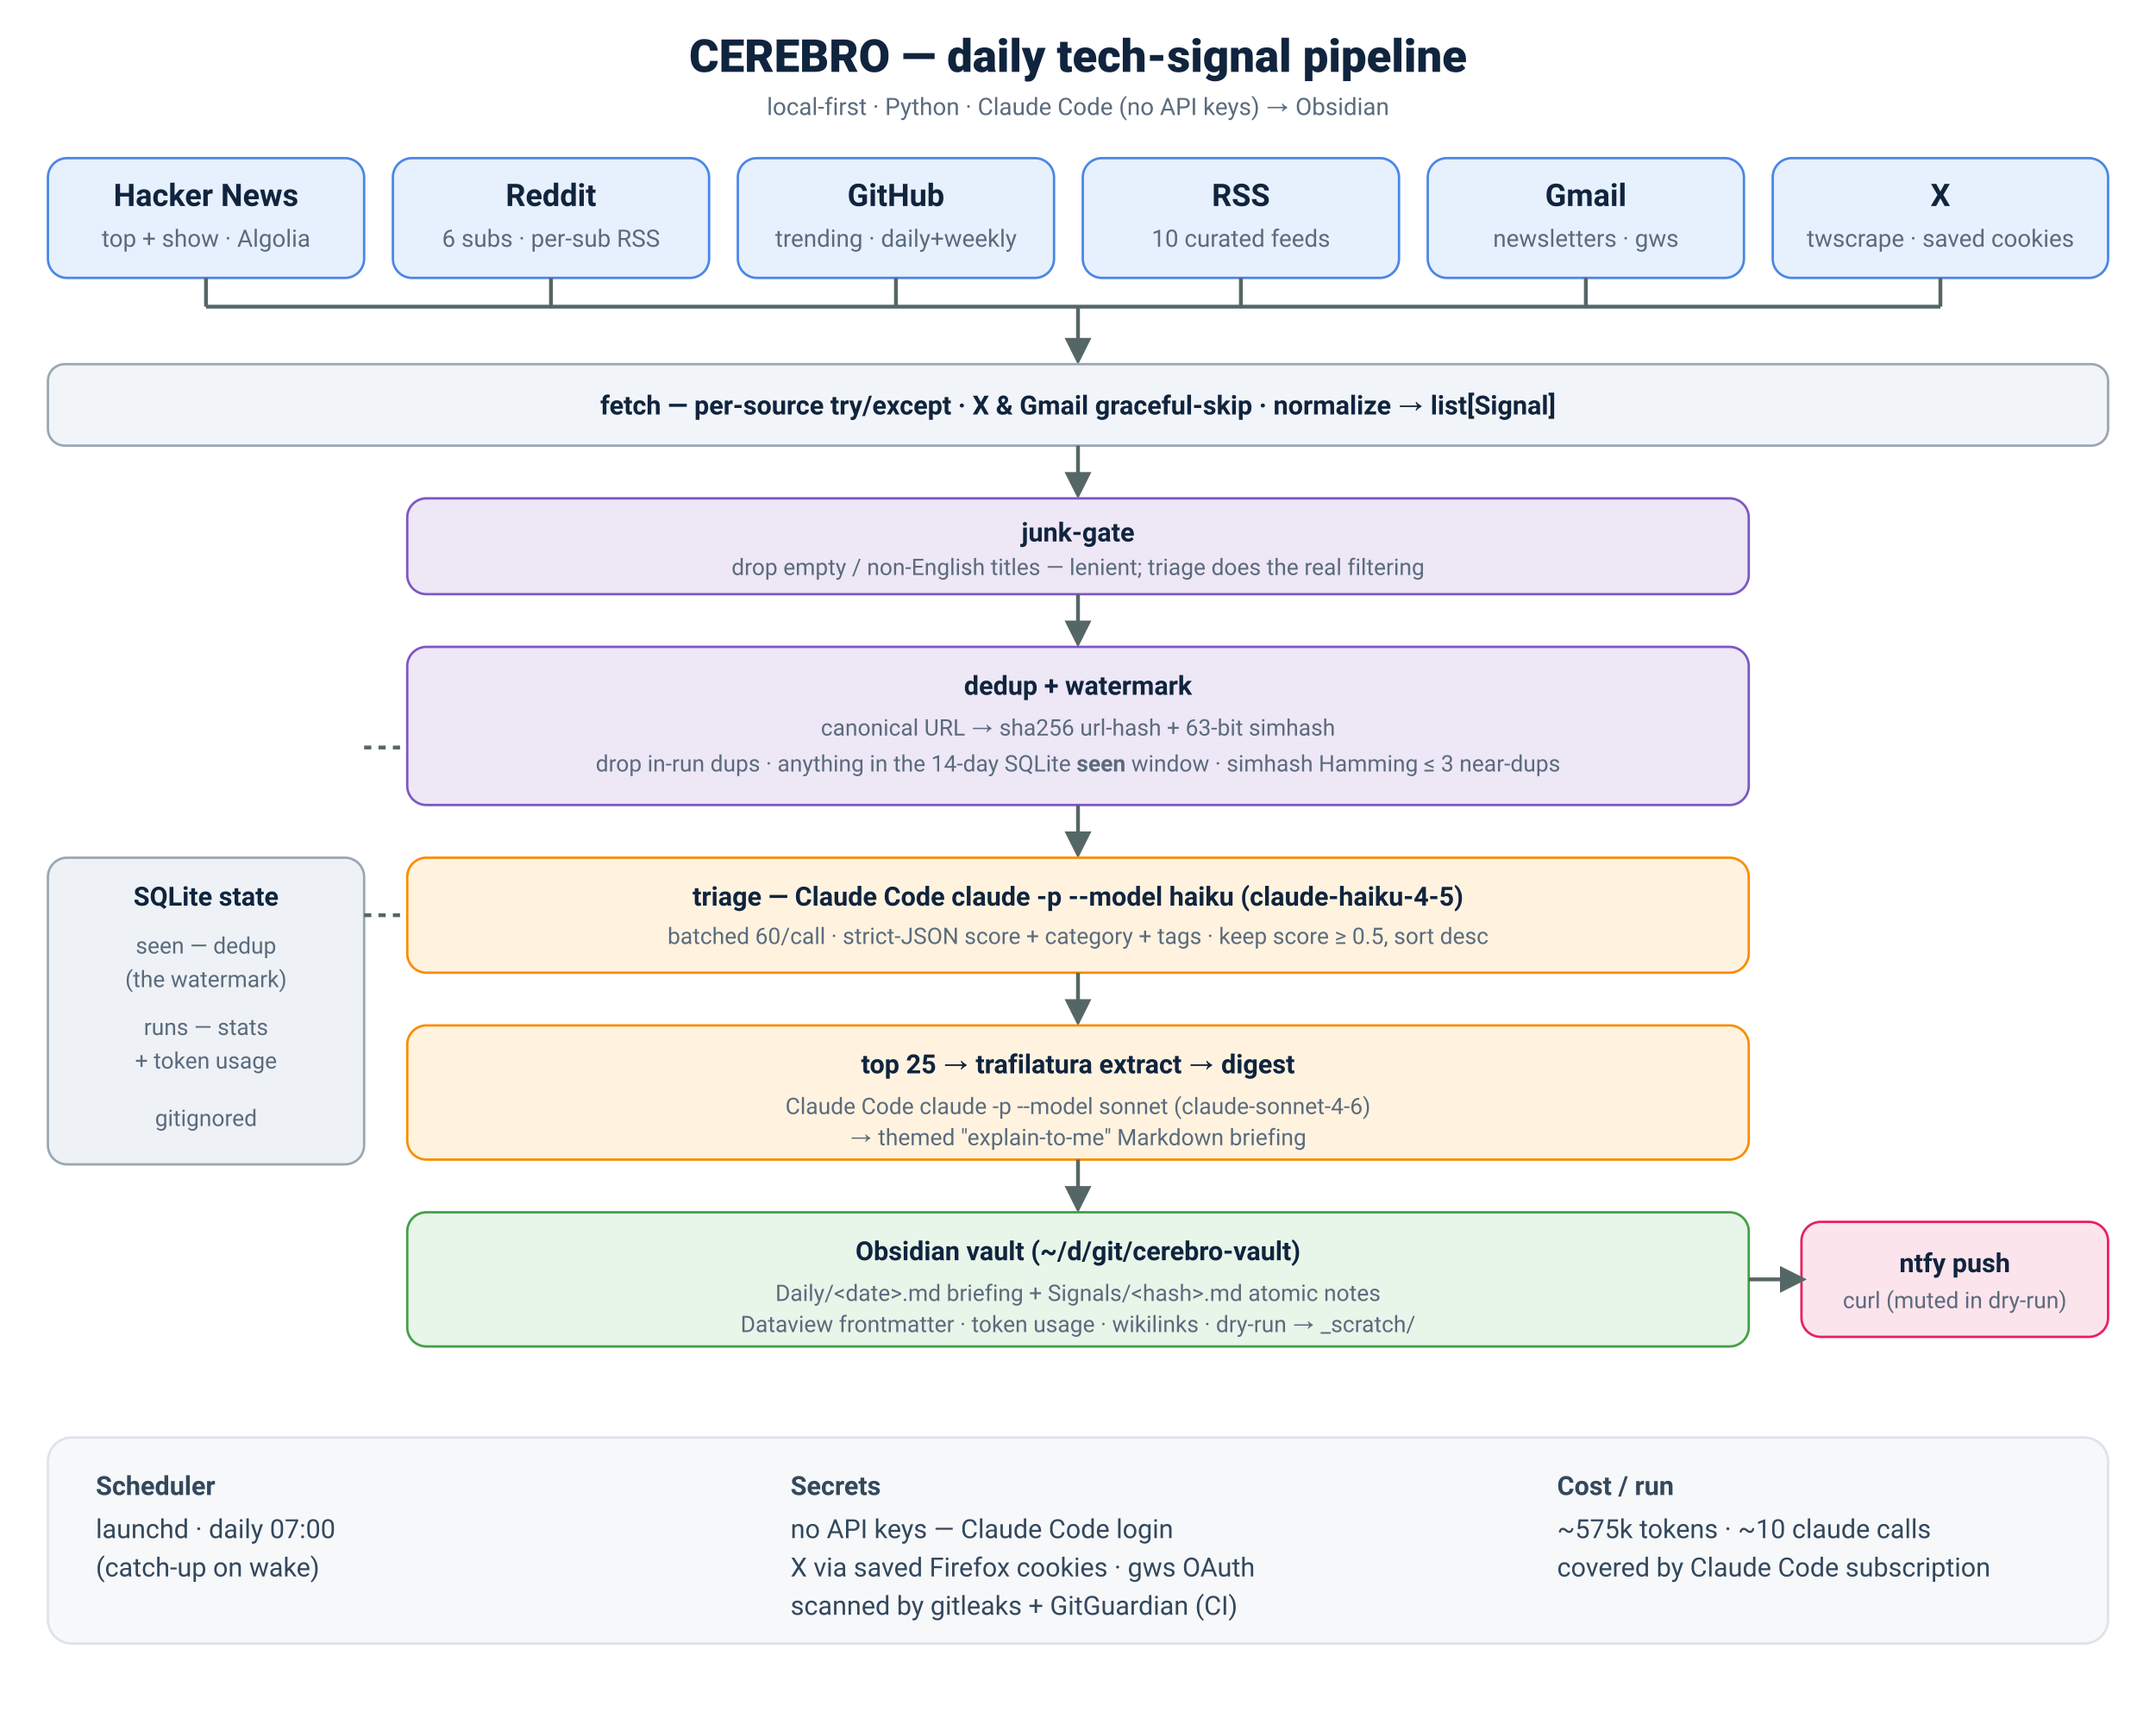
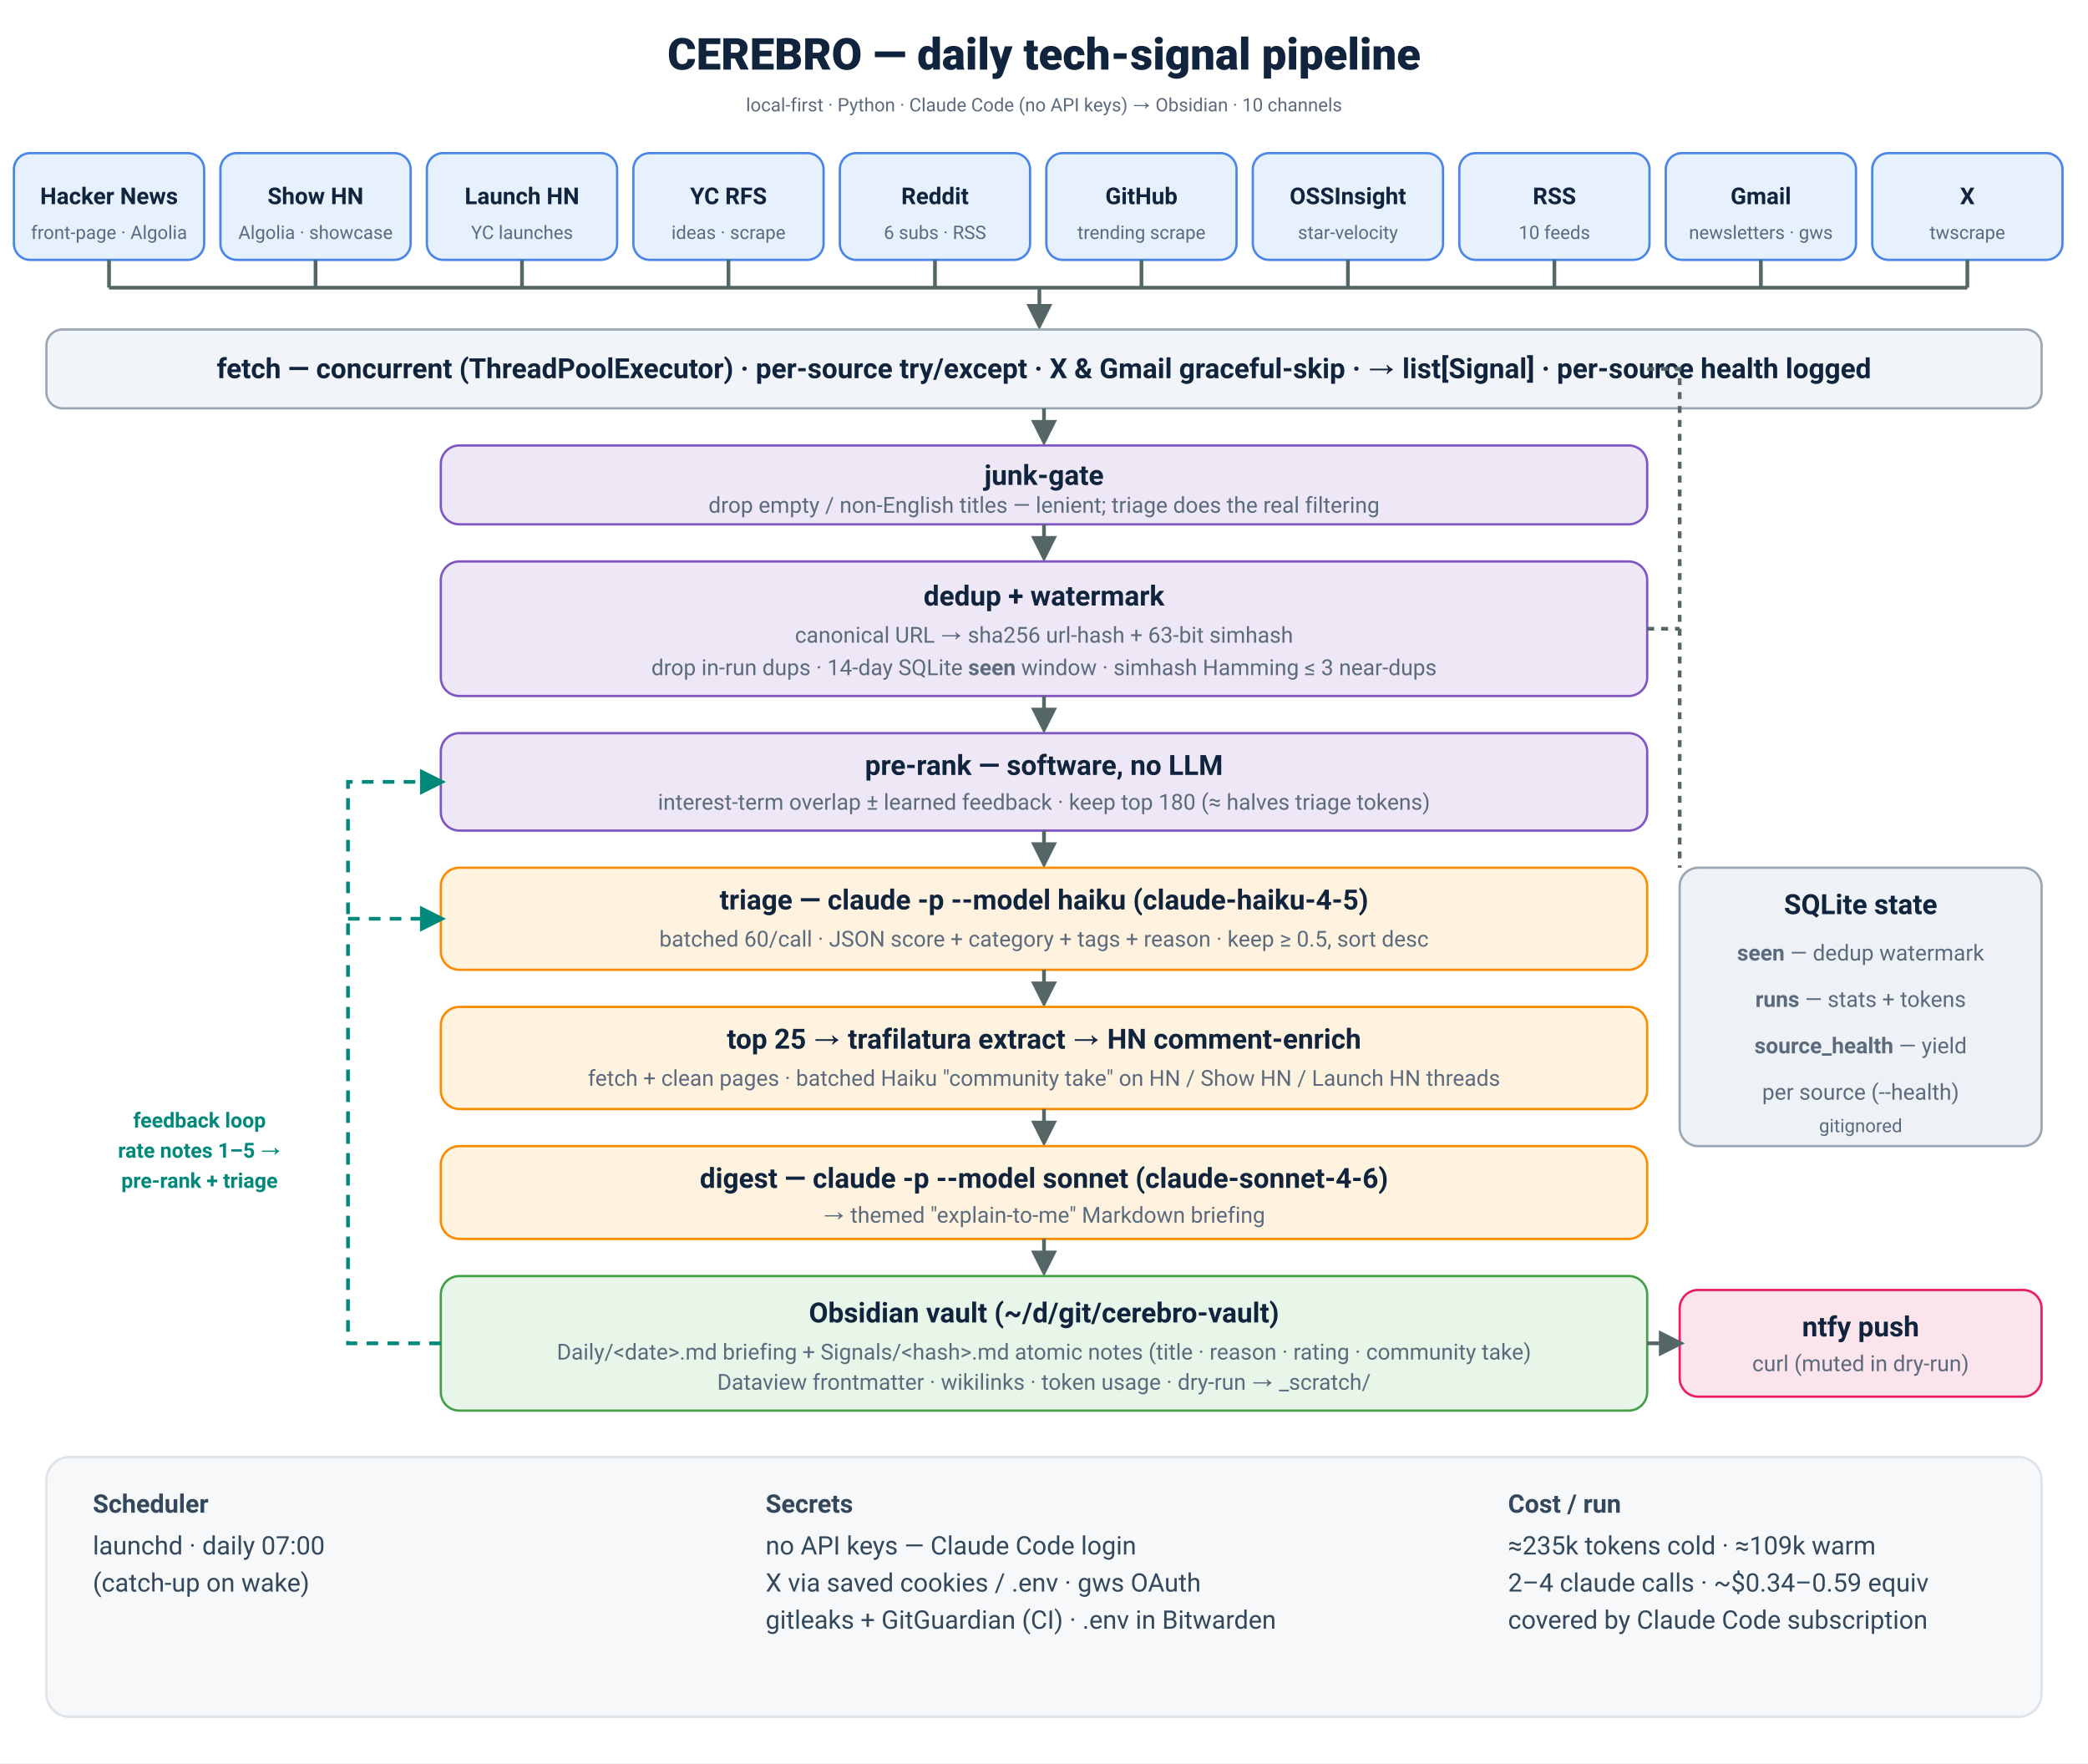
- <svg xmlns="http://www.w3.org/2000/svg" viewBox="0 0 900 720" font-family="ui-sans-serif,-apple-system,Segoe UI,Roboto,Helvetica,Arial,sans-serif">
+ <svg xmlns="http://www.w3.org/2000/svg" viewBox="0 0 900 760" font-family="ui-sans-serif,-apple-system,Segoe UI,Roboto,Helvetica,Arial,sans-serif">
  <defs>
    <marker id="arr" viewBox="0 0 10 10" refX="8" refY="5" markerWidth="7" markerHeight="7" orient="auto-start-reverse">
      <path d="M0 0 L10 5 L0 10 z" fill="#566" />
    </marker>
+     <marker id="arrfb" viewBox="0 0 10 10" refX="8" refY="5" markerWidth="7" markerHeight="7" orient="auto-start-reverse">
+       <path d="M0 0 L10 5 L0 10 z" fill="#00897b" />
+     </marker>
    <style>
-       .t{font-weight:700;font-size:13px;fill:#10243e}
-       .s{font-size:10px;fill:#5b6b7d}
-       .lbl{font-weight:700;font-size:11px;fill:#10243e}
+       .src{font-weight:700;font-size:10px;fill:#10243e}
+       .srcs{font-size:8px;fill:#5b6b7d}
+       .lbl{font-weight:700;font-size:12px;fill:#10243e}
      .sub{font-size:9.5px;fill:#5b6b7d}
      .band{font-size:11px;fill:#33485c}
      .ln{stroke:#566;stroke-width:1.6;fill:none}
+       .fb{stroke:#00897b;stroke-width:1.6;fill:none;stroke-dasharray:5 4}
+       .fbt{font-size:9px;font-weight:700;fill:#00897b}
    </style>
  </defs>
-   <rect width="900" height="720" fill="#ffffff" />
+   <rect width="900" height="760" fill="#ffffff" />
  <text x="450" y="30" text-anchor="middle" font-weight="800" font-size="19" fill="#10243e">CEREBRO — daily tech-signal pipeline</text>
-   <text x="450" y="48" text-anchor="middle" class="s">local-first · Python · Claude Code (no API keys) → Obsidian</text>
+   <text x="450" y="48" text-anchor="middle" class="srcs" font-size="10">local-first · Python · Claude Code (no API keys) → Obsidian · 10 channels</text>
  <g>
-     <rect x="20" y="66" width="132" height="50" rx="8" fill="#e7f0fd" stroke="#4a86e8" />
-     <text x="86" y="86" text-anchor="middle" class="t">Hacker News</text>
-     <text x="86" y="103" text-anchor="middle" class="s">top + show · Algolia</text>
-     <rect x="164" y="66" width="132" height="50" rx="8" fill="#e7f0fd" stroke="#4a86e8" />
-     <text x="230" y="86" text-anchor="middle" class="t">Reddit</text>
-     <text x="230" y="103" text-anchor="middle" class="s">6 subs · per-sub RSS</text>
-     <rect x="308" y="66" width="132" height="50" rx="8" fill="#e7f0fd" stroke="#4a86e8" />
-     <text x="374" y="86" text-anchor="middle" class="t">GitHub</text>
-     <text x="374" y="103" text-anchor="middle" class="s">trending · daily+weekly</text>
-     <rect x="452" y="66" width="132" height="50" rx="8" fill="#e7f0fd" stroke="#4a86e8" />
-     <text x="518" y="86" text-anchor="middle" class="t">RSS</text>
-     <text x="518" y="103" text-anchor="middle" class="s">10 curated feeds</text>
-     <rect x="596" y="66" width="132" height="50" rx="8" fill="#e7f0fd" stroke="#4a86e8" />
-     <text x="662" y="86" text-anchor="middle" class="t">Gmail</text>
-     <text x="662" y="103" text-anchor="middle" class="s">newsletters · gws</text>
-     <rect x="740" y="66" width="140" height="50" rx="8" fill="#e7f0fd" stroke="#4a86e8" />
-     <text x="810" y="86" text-anchor="middle" class="t">X</text>
-     <text x="810" y="103" text-anchor="middle" class="s">twscrape · saved cookies</text>
+     <rect x="6" y="66" width="82" height="46" rx="7" fill="#e7f0fd" stroke="#4a86e8" />
+     <text x="47" y="88" text-anchor="middle" class="src">Hacker News</text>
+     <text x="47" y="103" text-anchor="middle" class="srcs">front-page · Algolia</text>
+     <rect x="95" y="66" width="82" height="46" rx="7" fill="#e7f0fd" stroke="#4a86e8" />
+     <text x="136" y="88" text-anchor="middle" class="src">Show HN</text>
+     <text x="136" y="103" text-anchor="middle" class="srcs">Algolia · showcase</text>
+     <rect x="184" y="66" width="82" height="46" rx="7" fill="#e7f0fd" stroke="#4a86e8" />
+     <text x="225" y="88" text-anchor="middle" class="src">Launch HN</text>
+     <text x="225" y="103" text-anchor="middle" class="srcs">YC launches</text>
+     <rect x="273" y="66" width="82" height="46" rx="7" fill="#e7f0fd" stroke="#4a86e8" />
+     <text x="314" y="88" text-anchor="middle" class="src">YC RFS</text>
+     <text x="314" y="103" text-anchor="middle" class="srcs">ideas · scrape</text>
+     <rect x="362" y="66" width="82" height="46" rx="7" fill="#e7f0fd" stroke="#4a86e8" />
+     <text x="403" y="88" text-anchor="middle" class="src">Reddit</text>
+     <text x="403" y="103" text-anchor="middle" class="srcs">6 subs · RSS</text>
+     <rect x="451" y="66" width="82" height="46" rx="7" fill="#e7f0fd" stroke="#4a86e8" />
+     <text x="492" y="88" text-anchor="middle" class="src">GitHub</text>
+     <text x="492" y="103" text-anchor="middle" class="srcs">trending scrape</text>
+     <rect x="540" y="66" width="82" height="46" rx="7" fill="#e7f0fd" stroke="#4a86e8" />
+     <text x="581" y="88" text-anchor="middle" class="src">OSSInsight</text>
+     <text x="581" y="103" text-anchor="middle" class="srcs">star-velocity</text>
+     <rect x="629" y="66" width="82" height="46" rx="7" fill="#e7f0fd" stroke="#4a86e8" />
+     <text x="670" y="88" text-anchor="middle" class="src">RSS</text>
+     <text x="670" y="103" text-anchor="middle" class="srcs">10 feeds</text>
+     <rect x="718" y="66" width="82" height="46" rx="7" fill="#e7f0fd" stroke="#4a86e8" />
+     <text x="759" y="88" text-anchor="middle" class="src">Gmail</text>
+     <text x="759" y="103" text-anchor="middle" class="srcs">newsletters · gws</text>
+     <rect x="807" y="66" width="82" height="46" rx="7" fill="#e7f0fd" stroke="#4a86e8" />
+     <text x="848" y="88" text-anchor="middle" class="src">X</text>
+     <text x="848" y="103" text-anchor="middle" class="srcs">twscrape</text>
  </g>
-   <path class="ln" d="M86 116 V128 M230 116 V128 M374 116 V128 M518 116 V128 M662 116 V128 M810 116 V128" />
-   <path class="ln" d="M86 128 H810" />
-   <path class="ln" d="M450 128 V150" marker-end="url(#arr)" />
-   <rect x="20" y="152" width="860" height="34" rx="7" fill="#f1f4f8" stroke="#9aa7b4" />
-   <text x="450" y="173" text-anchor="middle" class="lbl">fetch — per-source try/except · X &amp; Gmail graceful-skip · normalize → list[Signal]</text>
-   <path class="ln" d="M450 186 V206" marker-end="url(#arr)" />
-   <rect x="170" y="208" width="560" height="40" rx="8" fill="#ede7f6" stroke="#7e57c2" />
-   <text x="450" y="226" text-anchor="middle" class="lbl">junk-gate</text>
-   <text x="450" y="240" text-anchor="middle" class="sub">drop empty / non-English titles — lenient; triage does the real filtering</text>
-   <path class="ln" d="M450 248 V268" marker-end="url(#arr)" />
-   <rect x="170" y="270" width="560" height="66" rx="8" fill="#ede7f6" stroke="#7e57c2" />
-   <text x="450" y="290" text-anchor="middle" class="lbl">dedup + watermark</text>
-   <text x="450" y="307" text-anchor="middle" class="sub">canonical URL → sha256 url-hash + 63-bit simhash</text>
-   <text x="450" y="322" text-anchor="middle" class="sub">drop in-run dups · anything in the 14-day SQLite <tspan font-weight="700">seen</tspan> window · simhash Hamming ≤ 3 near-dups</text>
-   <path class="ln" d="M450 336 V356" marker-end="url(#arr)" />
-   <rect x="170" y="358" width="560" height="48" rx="8" fill="#fff3e0" stroke="#fb8c00" />
-   <text x="450" y="378" text-anchor="middle" class="lbl">triage — Claude Code  claude -p --model haiku  (claude-haiku-4-5)</text>
-   <text x="450" y="394" text-anchor="middle" class="sub">batched 60/call · strict-JSON score + category + tags · keep score ≥ 0.5, sort desc</text>
-   <path class="ln" d="M450 406 V426" marker-end="url(#arr)" />
-   <rect x="170" y="428" width="560" height="56" rx="8" fill="#fff3e0" stroke="#fb8c00" />
-   <text x="450" y="448" text-anchor="middle" class="lbl">top 25 → trafilatura extract → digest</text>
-   <text x="450" y="465" text-anchor="middle" class="sub">Claude Code  claude -p --model sonnet  (claude-sonnet-4-6)</text>
-   <text x="450" y="478" text-anchor="middle" class="sub">→ themed "explain-to-me" Markdown briefing</text>
-   <path class="ln" d="M450 484 V504" marker-end="url(#arr)" />
-   <rect x="170" y="506" width="560" height="56" rx="8" fill="#e8f5e9" stroke="#43a047" />
-   <text x="450" y="526" text-anchor="middle" class="lbl">Obsidian vault  (~/d/git/cerebro-vault)</text>
-   <text x="450" y="543" text-anchor="middle" class="sub">Daily/&lt;date&gt;.md briefing  +  Signals/&lt;hash&gt;.md atomic notes</text>
-   <text x="450" y="556" text-anchor="middle" class="sub">Dataview frontmatter · token usage · wikilinks  ·  dry-run → _scratch/</text>
-   <rect x="752" y="510" width="128" height="48" rx="8" fill="#fce4ec" stroke="#e91e63" />
-   <text x="816" y="531" text-anchor="middle" class="lbl">ntfy push</text>
-   <text x="816" y="546" text-anchor="middle" class="sub">curl (muted in dry-run)</text>
-   <path class="ln" d="M730 534 H752" marker-end="url(#arr)" />
-   <rect x="20" y="358" width="132" height="128" rx="8" fill="#eef2f6" stroke="#9aa7b4" />
-   <text x="86" y="378" text-anchor="middle" class="lbl">SQLite state</text>
-   <text x="86" y="398" text-anchor="middle" class="sub">seen — dedup</text>
-   <text x="86" y="412" text-anchor="middle" class="sub">(the watermark)</text>
-   <text x="86" y="432" text-anchor="middle" class="sub">runs — stats</text>
-   <text x="86" y="446" text-anchor="middle" class="sub">+ token usage</text>
-   <text x="86" y="470" text-anchor="middle" class="sub">gitignored</text>
-   <path class="ln" stroke-dasharray="3 3" d="M152 312 H170" />
-   <path class="ln" stroke-dasharray="3 3" d="M152 382 H170" />
-   <rect x="20" y="600" width="860" height="86" rx="10" fill="#f6f8fa" stroke="#dde3ea" />
-   <text x="40" y="624" class="band" font-weight="700">Scheduler</text>
-   <text x="40" y="642" class="band">launchd · daily 07:00</text>
-   <text x="40" y="658" class="band">(catch-up on wake)</text>
-   <text x="330" y="624" class="band" font-weight="700">Secrets</text>
-   <text x="330" y="642" class="band">no API keys — Claude Code login</text>
-   <text x="330" y="658" class="band">X via saved Firefox cookies · gws OAuth</text>
-   <text x="330" y="674" class="band">scanned by gitleaks + GitGuardian (CI)</text>
-   <text x="650" y="624" class="band" font-weight="700">Cost / run</text>
-   <text x="650" y="642" class="band">~575k tokens · ~10 claude calls</text>
-   <text x="650" y="658" class="band">covered by Claude Code subscription</text>
+   <path class="ln" d="M47 112 V124 M136 112 V124 M225 112 V124 M314 112 V124 M403 112 V124 M492 112 V124 M581 112 V124 M670 112 V124 M759 112 V124 M848 112 V124" />
+   <path class="ln" d="M47 124 H848" />
+   <path class="ln" d="M448 124 V140" marker-end="url(#arr)" />
+   <rect x="20" y="142" width="860" height="34" rx="7" fill="#f1f4f8" stroke="#9aa7b4" />
+   <text x="450" y="163" text-anchor="middle" class="lbl">fetch — concurrent (ThreadPoolExecutor) · per-source try/except · X &amp; Gmail graceful-skip · → list[Signal] · per-source health logged</text>
+   <path class="ln" d="M450 176 V190" marker-end="url(#arr)" />
+   <rect x="190" y="192" width="520" height="34" rx="8" fill="#ede7f6" stroke="#7e57c2" />
+   <text x="450" y="209" text-anchor="middle" class="lbl">junk-gate</text>
+   <text x="450" y="221" text-anchor="middle" class="sub">drop empty / non-English titles — lenient; triage does the real filtering</text>
+   <path class="ln" d="M450 226 V240" marker-end="url(#arr)" />
+   <rect x="190" y="242" width="520" height="58" rx="8" fill="#ede7f6" stroke="#7e57c2" />
+   <text x="450" y="261" text-anchor="middle" class="lbl">dedup + watermark</text>
+   <text x="450" y="277" text-anchor="middle" class="sub">canonical URL → sha256 url-hash + 63-bit simhash</text>
+   <text x="450" y="291" text-anchor="middle" class="sub">drop in-run dups · 14-day SQLite <tspan font-weight="700">seen</tspan> window · simhash Hamming ≤ 3 near-dups</text>
+   <path class="ln" d="M450 300 V314" marker-end="url(#arr)" />
+   <rect x="190" y="316" width="520" height="42" rx="8" fill="#ede7f6" stroke="#7e57c2" />
+   <text x="450" y="334" text-anchor="middle" class="lbl">pre-rank — software, no LLM</text>
+   <text x="450" y="349" text-anchor="middle" class="sub">interest-term overlap ± learned feedback · keep top 180 (≈ halves triage tokens)</text>
+   <path class="ln" d="M450 358 V372" marker-end="url(#arr)" />
+   <rect x="190" y="374" width="520" height="44" rx="8" fill="#fff3e0" stroke="#fb8c00" />
+   <text x="450" y="392" text-anchor="middle" class="lbl">triage — claude -p --model haiku  (claude-haiku-4-5)</text>
+   <text x="450" y="408" text-anchor="middle" class="sub">batched 60/call · JSON score + category + tags + reason · keep ≥ 0.5, sort desc</text>
+   <path class="ln" d="M450 418 V432" marker-end="url(#arr)" />
+   <rect x="190" y="434" width="520" height="44" rx="8" fill="#fff3e0" stroke="#fb8c00" />
+   <text x="450" y="452" text-anchor="middle" class="lbl">top 25 → trafilatura extract → HN comment-enrich</text>
+   <text x="450" y="468" text-anchor="middle" class="sub">fetch + clean pages · batched Haiku "community take" on HN / Show HN / Launch HN threads</text>
+   <path class="ln" d="M450 478 V492" marker-end="url(#arr)" />
+   <rect x="190" y="494" width="520" height="40" rx="8" fill="#fff3e0" stroke="#fb8c00" />
+   <text x="450" y="512" text-anchor="middle" class="lbl">digest — claude -p --model sonnet  (claude-sonnet-4-6)</text>
+   <text x="450" y="527" text-anchor="middle" class="sub">→ themed "explain-to-me" Markdown briefing</text>
+   <path class="ln" d="M450 534 V548" marker-end="url(#arr)" />
+   <rect x="190" y="550" width="520" height="58" rx="8" fill="#e8f5e9" stroke="#43a047" />
+   <text x="450" y="570" text-anchor="middle" class="lbl">Obsidian vault  (~/d/git/cerebro-vault)</text>
+   <text x="450" y="586" text-anchor="middle" class="sub">Daily/&lt;date&gt;.md briefing + Signals/&lt;hash&gt;.md atomic notes (title · reason · rating · community take)</text>
+   <text x="450" y="599" text-anchor="middle" class="sub">Dataview frontmatter · wikilinks · token usage · dry-run → _scratch/</text>
+   <rect x="724" y="556" width="156" height="46" rx="8" fill="#fce4ec" stroke="#e91e63" />
+   <text x="802" y="576" text-anchor="middle" class="lbl">ntfy push</text>
+   <text x="802" y="591" text-anchor="middle" class="sub">curl (muted in dry-run)</text>
+   <path class="ln" d="M710 579 H724" marker-end="url(#arr)" />
+   <path class="fb" d="M190 579 H150 V337 H190" marker-end="url(#arrfb)" />
+   <path class="fb" d="M150 396 H190" marker-end="url(#arrfb)" />
+   <text x="86" y="486" text-anchor="middle" class="fbt">feedback loop</text>
+   <text x="86" y="499" text-anchor="middle" class="fbt">rate notes 1–5 →</text>
+   <text x="86" y="512" text-anchor="middle" class="fbt">pre-rank + triage</text>
+   <rect x="724" y="374" width="156" height="120" rx="8" fill="#eef2f6" stroke="#9aa7b4" />
+   <text x="802" y="394" text-anchor="middle" class="lbl">SQLite state</text>
+   <text x="802" y="414" text-anchor="middle" class="sub">
+     <tspan font-weight="700">seen</tspan> — dedup watermark</text>
+   <text x="802" y="434" text-anchor="middle" class="sub">
+     <tspan font-weight="700">runs</tspan> — stats + tokens</text>
+   <text x="802" y="454" text-anchor="middle" class="sub">
+     <tspan font-weight="700">source_health</tspan> — yield</text>
+   <text x="802" y="474" text-anchor="middle" class="sub">per source (--health)</text>
+   <text x="802" y="488" text-anchor="middle" class="srcs" font-size="8.5">gitignored</text>
+   <path class="ln" stroke-dasharray="3 3" d="M710 271 H724" />
+   <path class="ln" stroke-dasharray="3 3" d="M710 159 H724 V374" />
+   <rect x="20" y="628" width="860" height="112" rx="10" fill="#f6f8fa" stroke="#dde3ea" />
+   <text x="40" y="652" class="band" font-weight="700">Scheduler</text>
+   <text x="40" y="670" class="band">launchd · daily 07:00</text>
+   <text x="40" y="686" class="band">(catch-up on wake)</text>
+   <text x="330" y="652" class="band" font-weight="700">Secrets</text>
+   <text x="330" y="670" class="band">no API keys — Claude Code login</text>
+   <text x="330" y="686" class="band">X via saved cookies / .env · gws OAuth</text>
+   <text x="330" y="702" class="band">gitleaks + GitGuardian (CI) · .env in Bitwarden</text>
+   <text x="650" y="652" class="band" font-weight="700">Cost / run</text>
+   <text x="650" y="670" class="band">≈235k tokens cold · ≈109k warm</text>
+   <text x="650" y="686" class="band">2–4 claude calls · ~$0.34–0.59 equiv</text>
+   <text x="650" y="702" class="band">covered by Claude Code subscription</text>
</svg>
